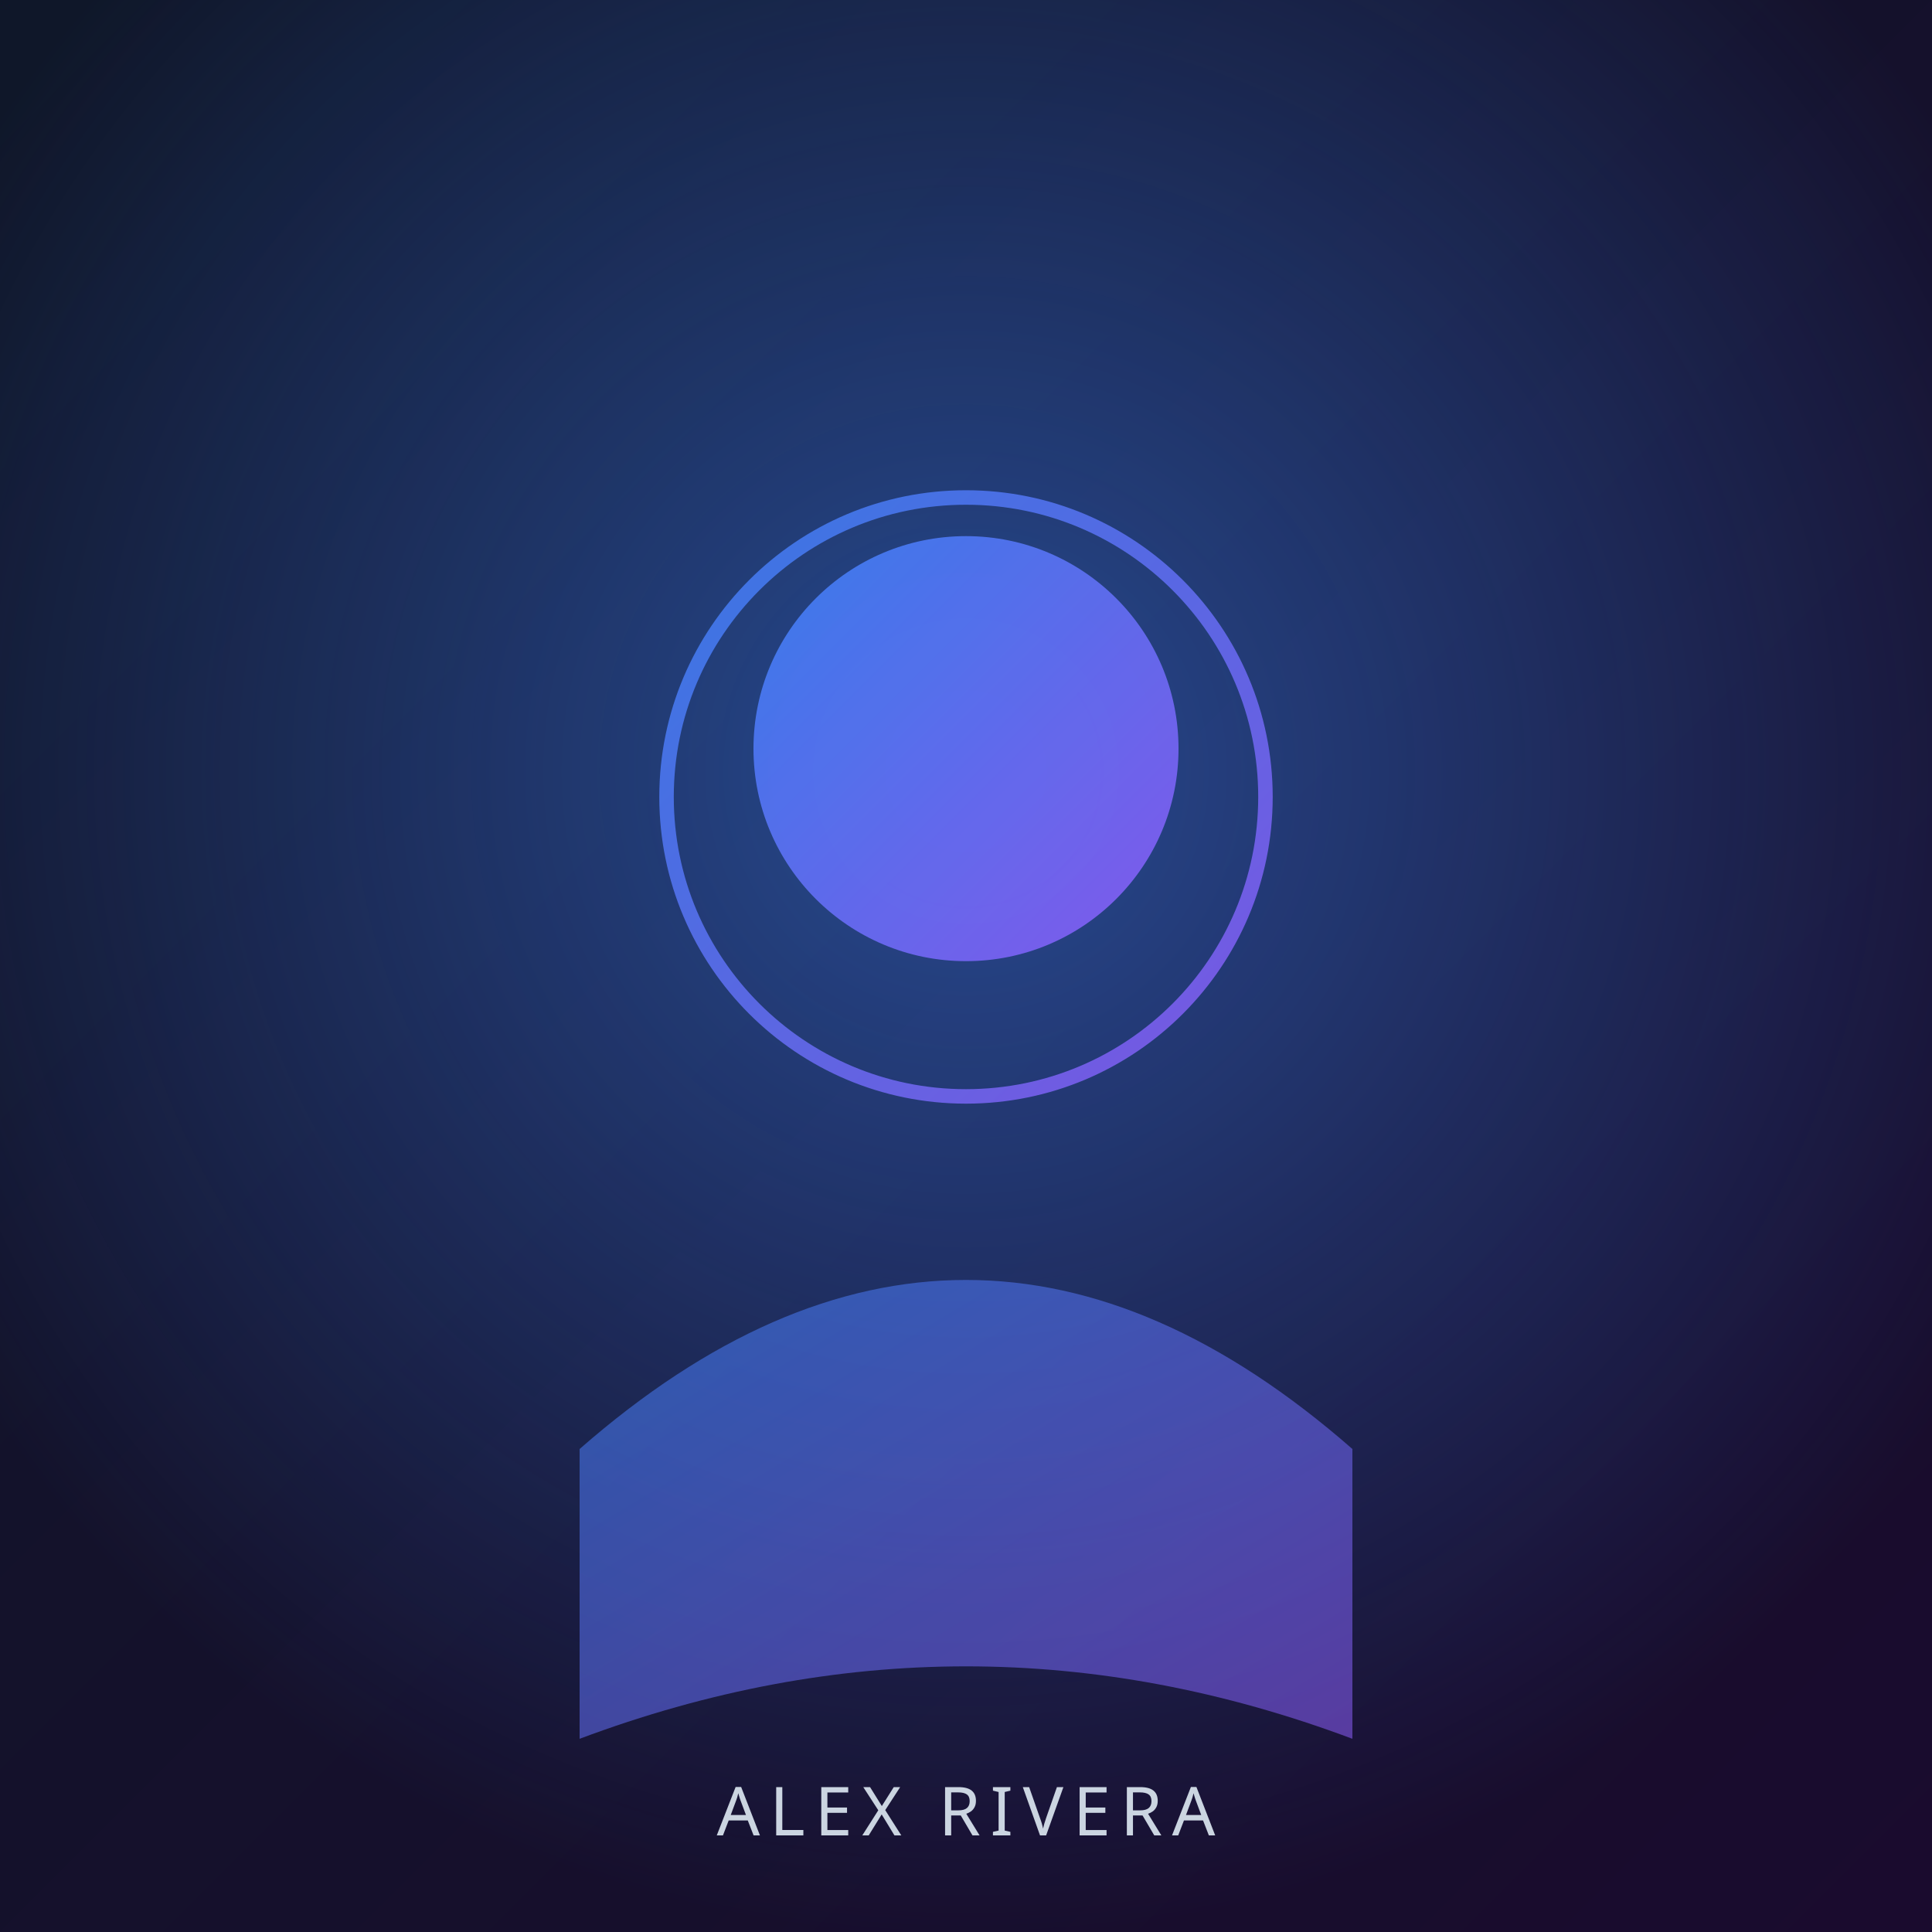
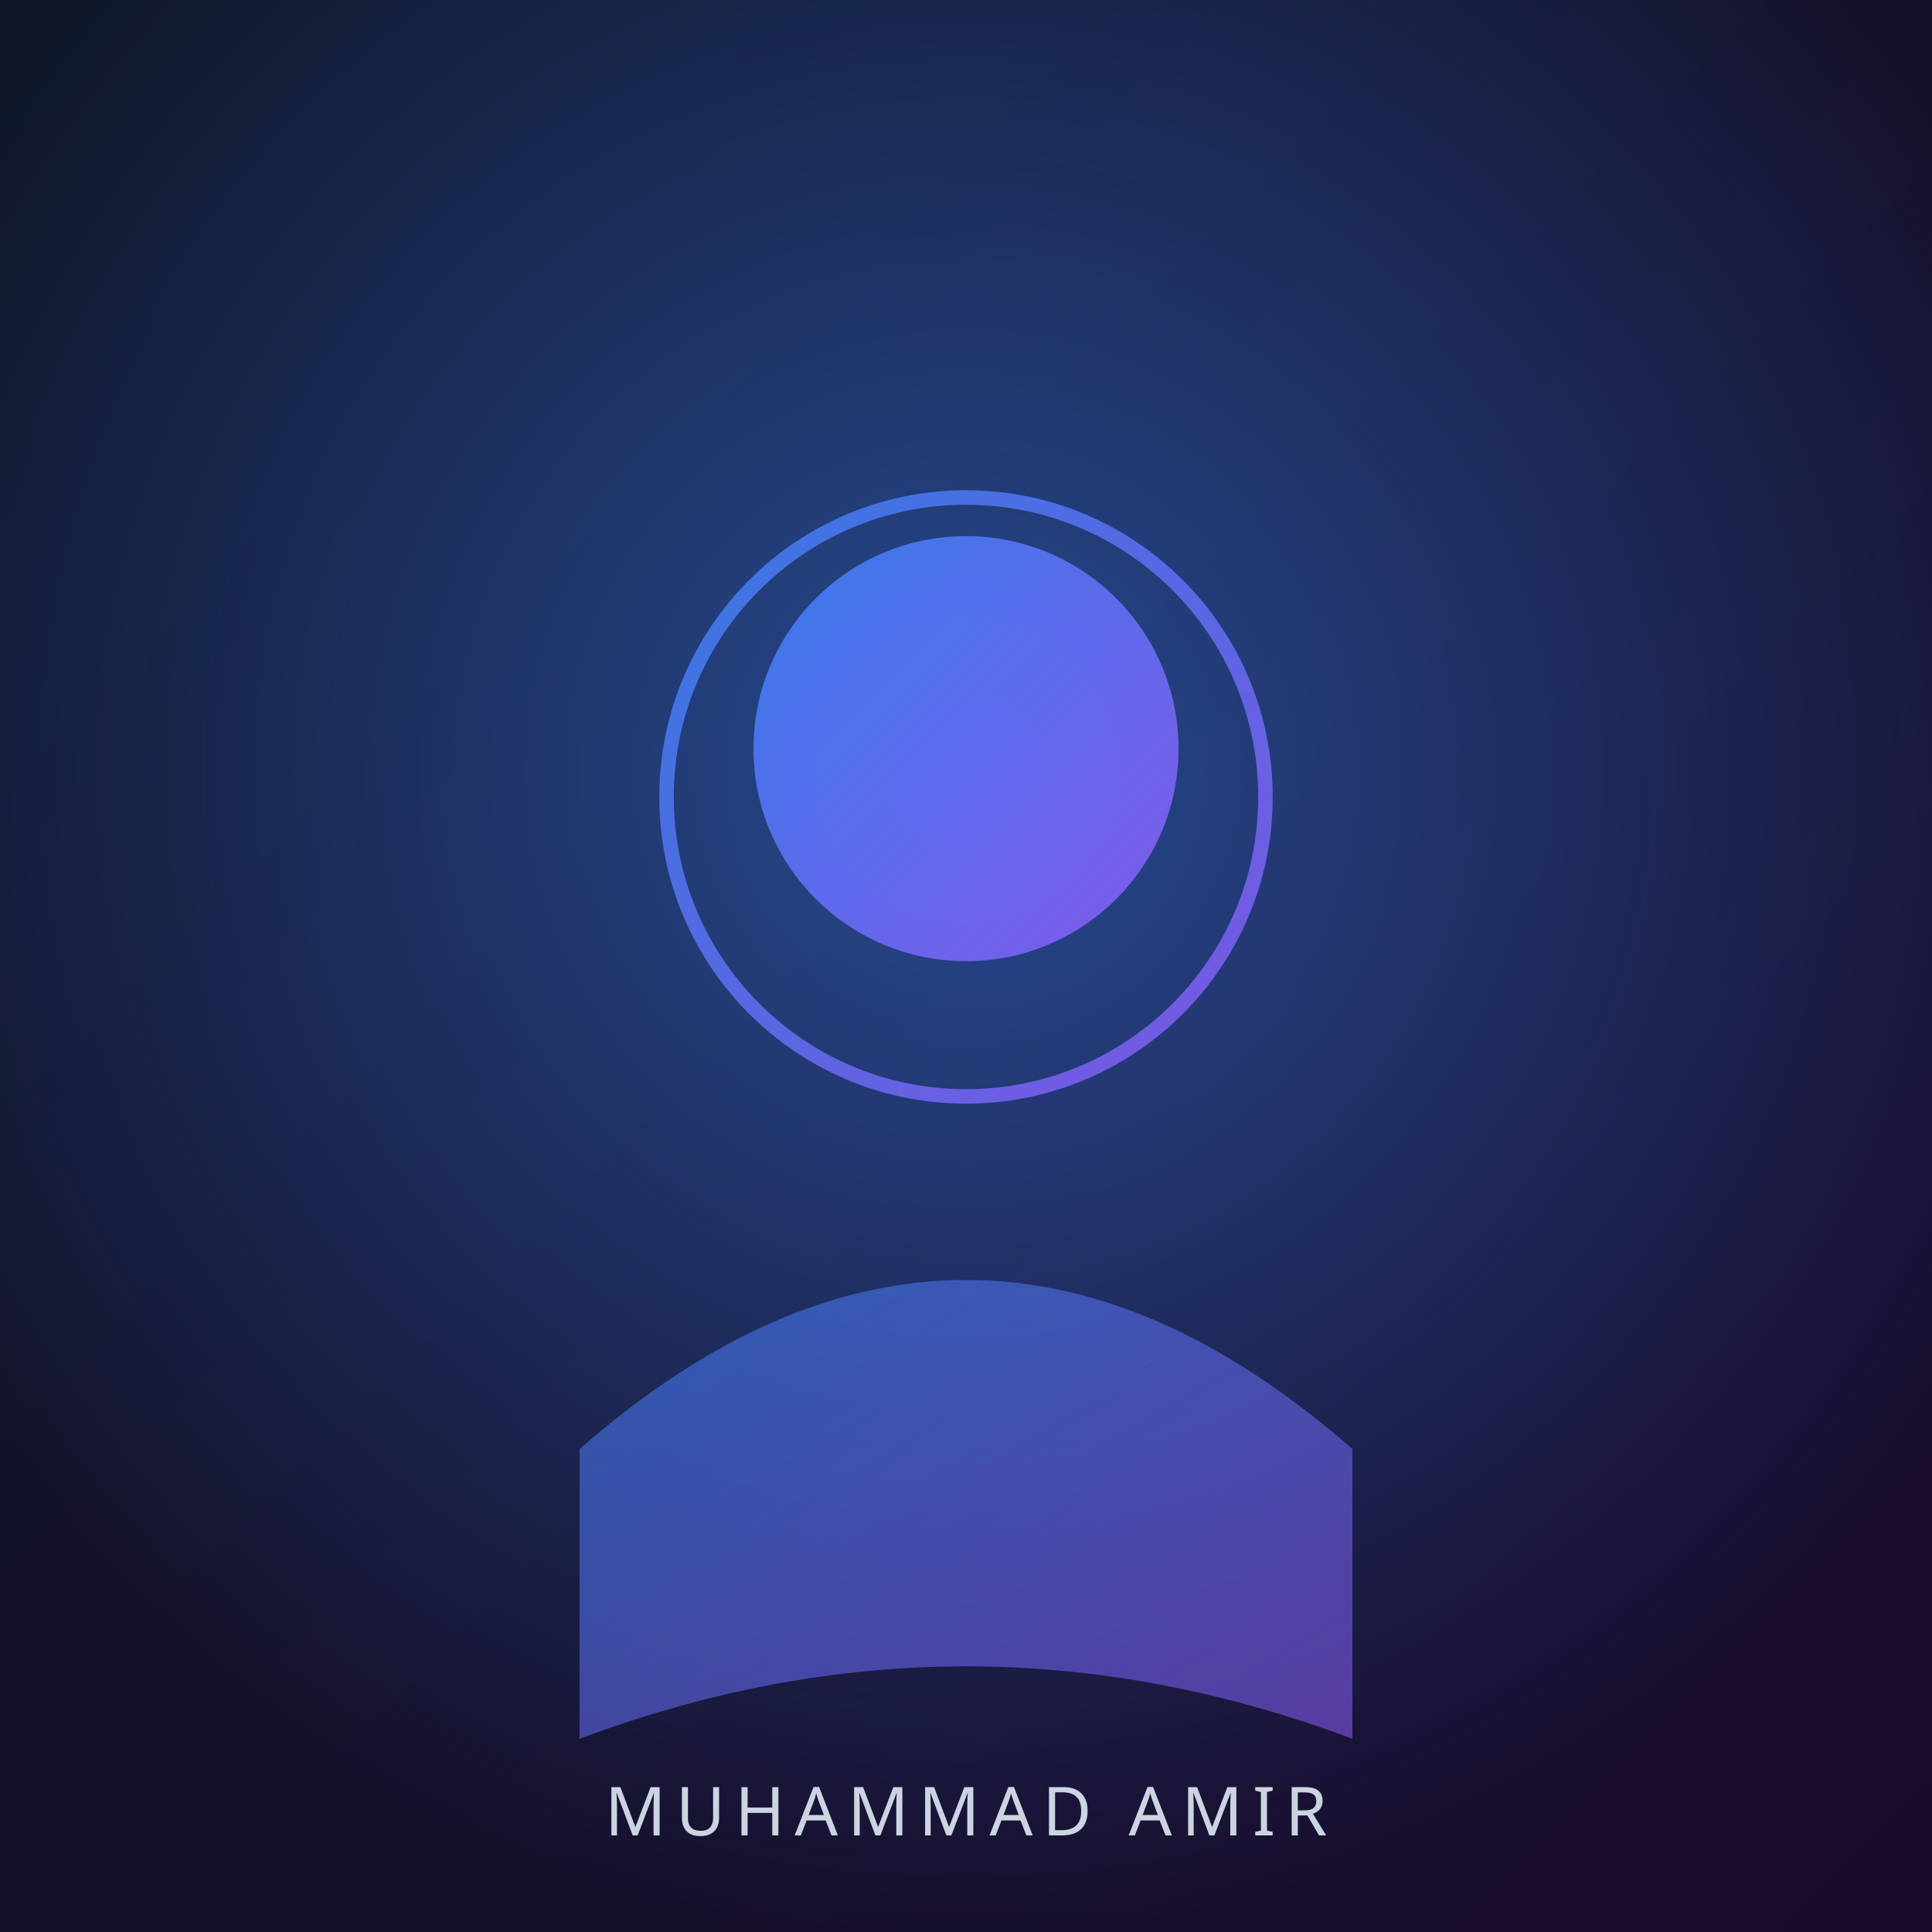
<svg xmlns="http://www.w3.org/2000/svg" viewBox="0 0 400 400" width="400" height="400">
  <defs>
    <linearGradient id="bg" x1="0" y1="0" x2="1" y2="1">
      <stop offset="0%" stop-color="#0f1729" />
      <stop offset="100%" stop-color="#1a0b2e" />
    </linearGradient>
    <linearGradient id="ring" x1="0" y1="0" x2="1" y2="1">
      <stop offset="0%" stop-color="#3b82f6" />
      <stop offset="100%" stop-color="#8b5cf6" />
    </linearGradient>
    <radialGradient id="glow" cx="50%" cy="40%" r="60%">
      <stop offset="0%" stop-color="#3b82f6" stop-opacity="0.5" />
      <stop offset="100%" stop-color="#3b82f6" stop-opacity="0" />
    </radialGradient>
  </defs>
  <rect width="400" height="400" fill="url(#bg)" />
  <rect width="400" height="400" fill="url(#glow)" />
  <circle cx="200" cy="165" r="62" fill="none" stroke="url(#ring)" stroke-width="3" opacity="0.85" />
  <circle cx="200" cy="155" r="44" fill="url(#ring)" opacity="0.9" />
  <path d="M120 300 Q200 230 280 300 L280 360 Q200 330 120 360 Z" fill="url(#ring)" opacity="0.55" />
-   <text x="200" y="380" font-family="Space Grotesk, sans-serif" font-size="14" fill="#cbd5e1" text-anchor="middle" letter-spacing="2">ALEX RIVERA</text>
+   <text x="200" y="380" font-family="Space Grotesk, sans-serif" font-size="14" fill="#cbd5e1" text-anchor="middle" letter-spacing="2">MUHAMMAD AMIR</text>
</svg>
